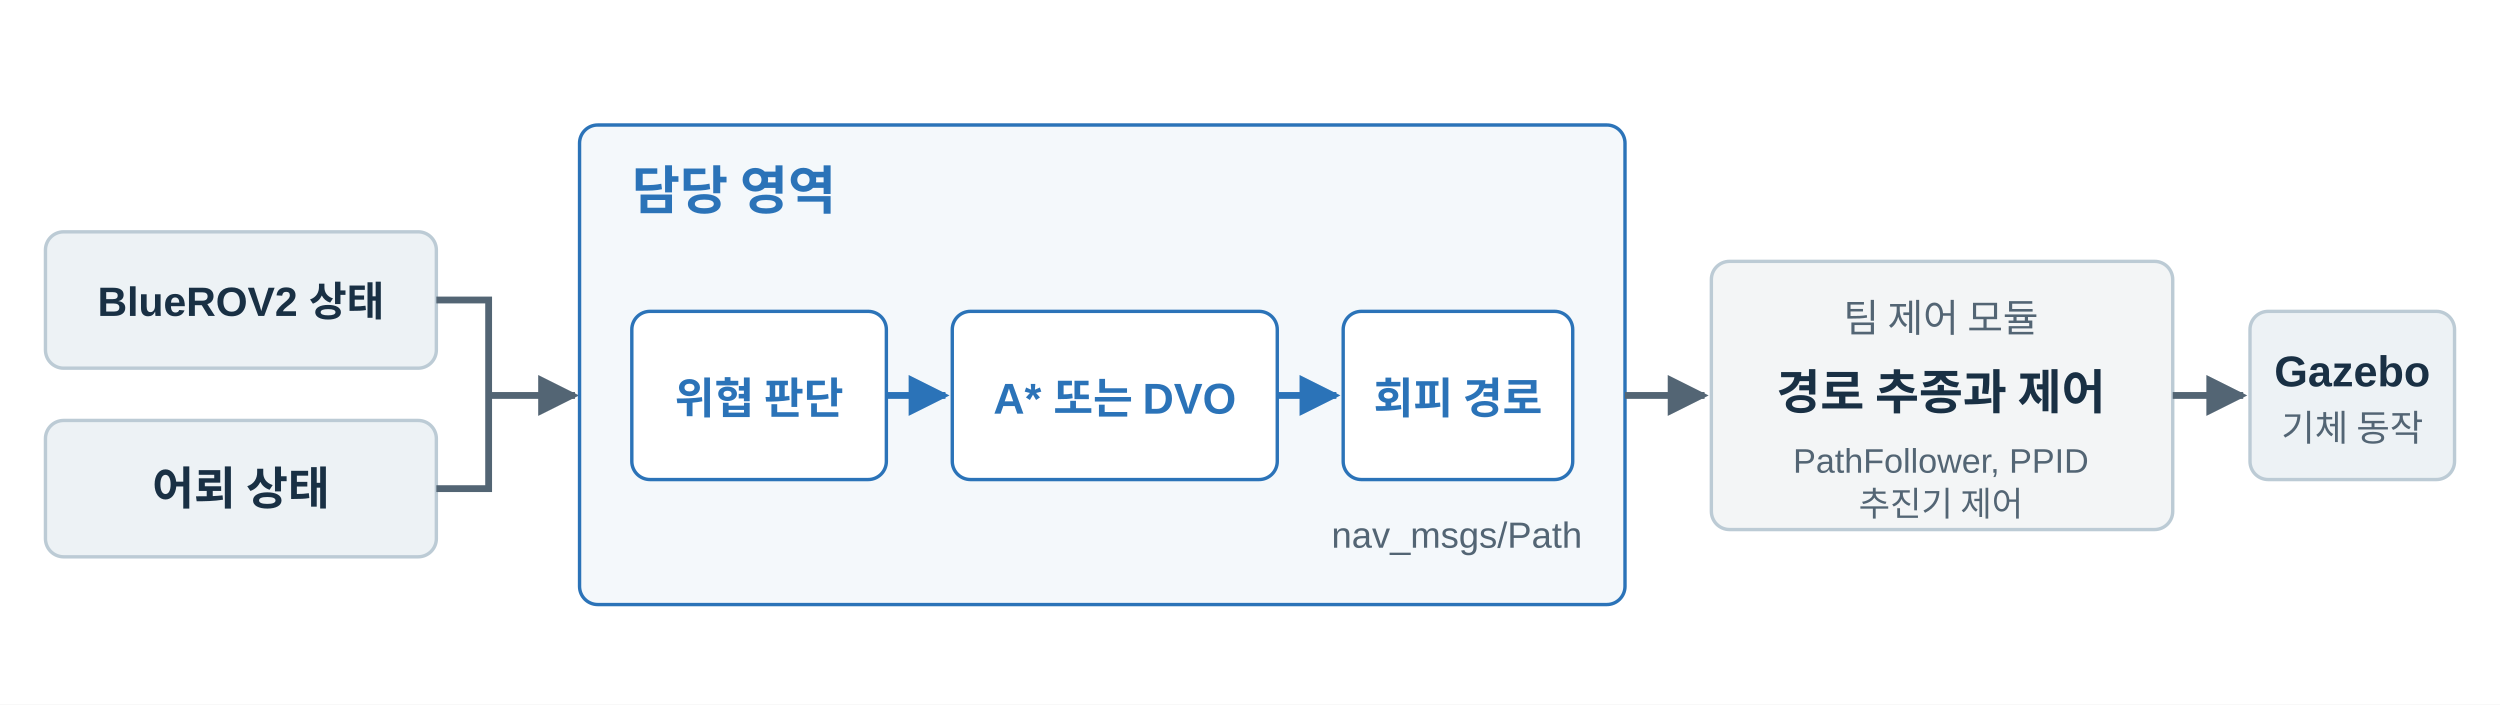
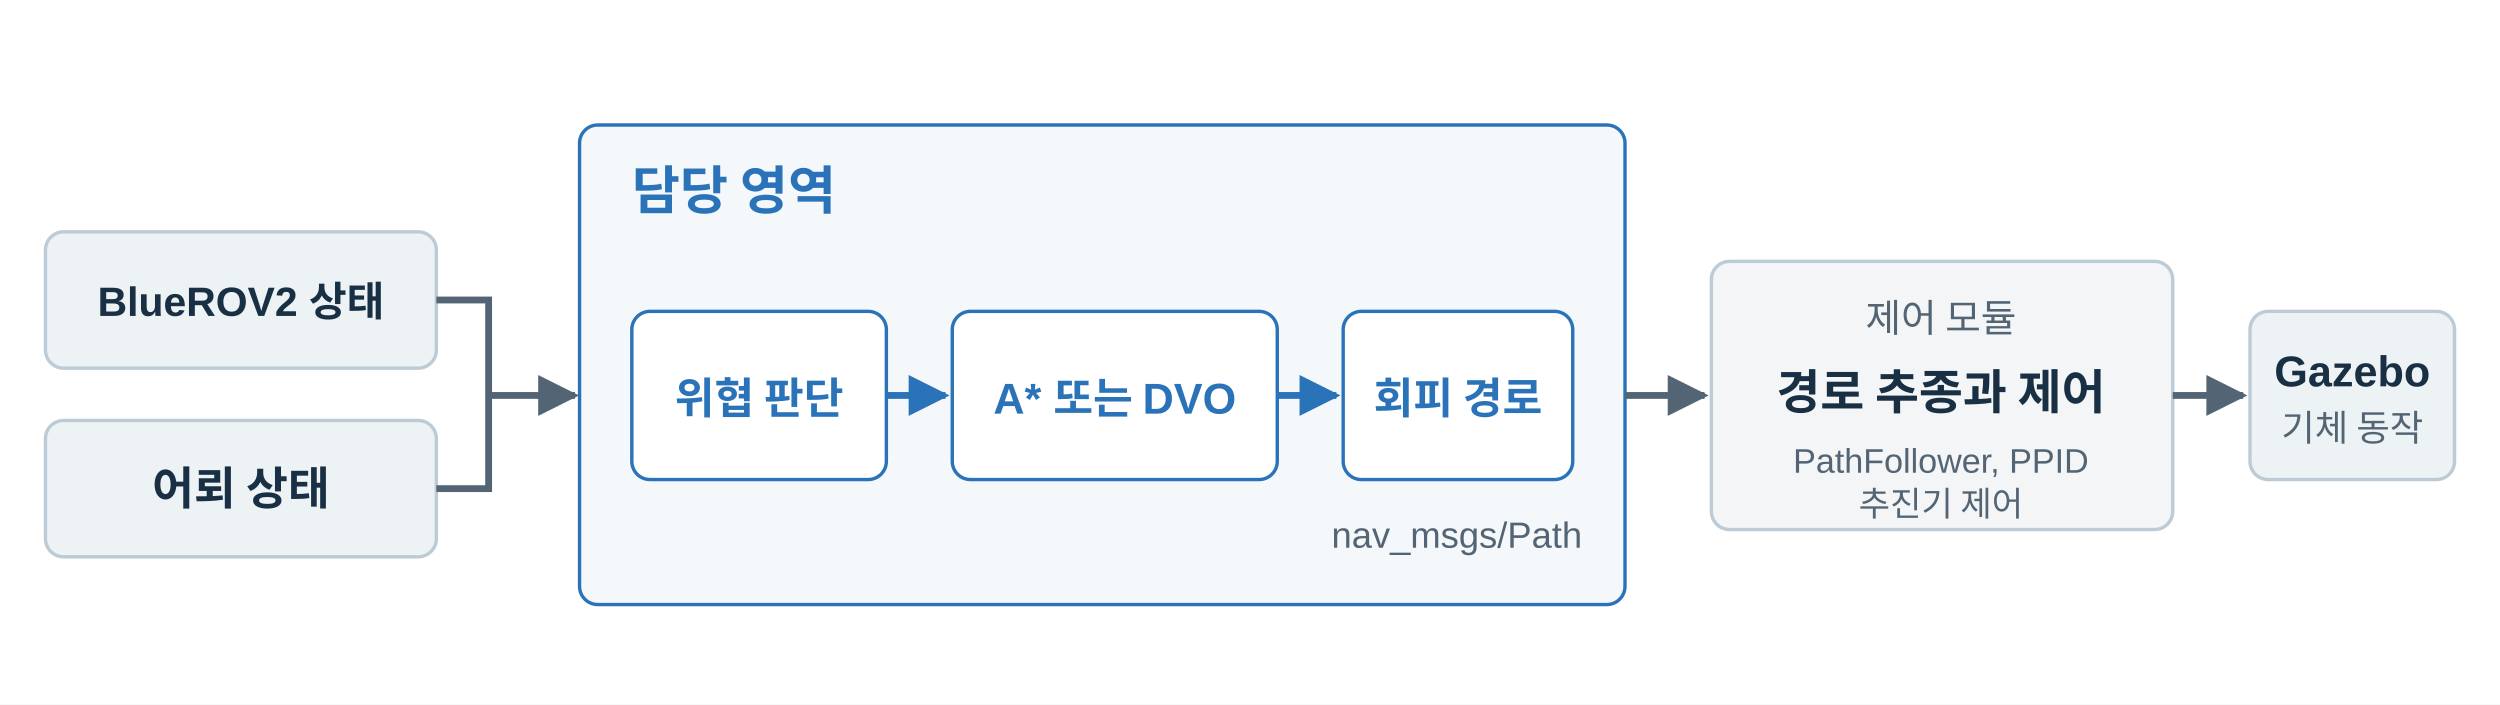
<svg xmlns="http://www.w3.org/2000/svg" viewBox="0 0 1100 310" role="img" aria-labelledby="title desc">
  <defs>
    <marker id="arrow" viewBox="0 0 10 10" refX="9" refY="5" markerWidth="6" markerHeight="6" orient="auto-start-reverse">
      <path d="M0 0L10 5L0 10" fill="context-stroke" />
    </marker>
  </defs>
  <rect width="1100" height="310" fill="white" />
  <g font-family="Pretendard, Noto Sans KR, Arial, sans-serif" fill="#193044">
    <rect x="20" y="102" width="172" height="60" rx="8" fill="#edf2f5" stroke="#bccbd5" stroke-width="1.5" stroke-dasharray="" />
    <rect x="20" y="185" width="172" height="60" rx="8" fill="#edf2f5" stroke="#bccbd5" stroke-width="1.5" stroke-dasharray="" />
    <text x="106" y="139" font-size="18" fill="#193044" font-weight="700" text-anchor="middle">BlueROV2 상태</text>
    <text x="106" y="222" font-size="20" fill="#193044" font-weight="700" text-anchor="middle">어뢰 상태</text>
    <path d="M192 132H215V174M192 215H215V174H253" fill="none" stroke="#536574" stroke-width="3" stroke-dasharray="" marker-end="url(#arrow)" />
    <rect x="255" y="55" width="460" height="211" rx="8" fill="#f4f8fb" stroke="#2b73b8" stroke-width="1.5" stroke-dasharray="" />
    <text x="278" y="92" font-size="23" fill="#2b73b8" font-weight="700" text-anchor="start">담당 영역</text>
    <rect x="278" y="137" width="112" height="74" rx="8" fill="#fff" stroke="#2b73b8" stroke-width="1.5" stroke-dasharray="" />
    <text x="334.0" y="182" font-size="19" fill="#2b73b8" font-weight="700" text-anchor="middle">위협 판단</text>
    <rect x="419" y="137" width="143" height="74" rx="8" fill="#fff" stroke="#2b73b8" stroke-width="1.5" stroke-dasharray="" />
    <text x="490.5" y="182" font-size="19" fill="#2b73b8" font-weight="700" text-anchor="middle">A* 또는 DVO</text>
    <rect x="591" y="137" width="101" height="74" rx="8" fill="#fff" stroke="#2b73b8" stroke-width="1.5" stroke-dasharray="" />
    <text x="641.5" y="182" font-size="19" fill="#2b73b8" font-weight="700" text-anchor="middle">회피 경로</text>
    <path d="M390 174H416" fill="none" stroke="#2b73b8" stroke-width="3" stroke-dasharray="" marker-end="url(#arrow)" />
    <path d="M562 174H588" fill="none" stroke="#2b73b8" stroke-width="3" stroke-dasharray="" marker-end="url(#arrow)" />
    <text x="641" y="241" font-size="16" fill="#536574" font-weight="400" text-anchor="middle">nav_msgs/Path</text>
    <path d="M715 174H750" fill="none" stroke="#536574" stroke-width="3" stroke-dasharray="" marker-end="url(#arrow)" />
    <rect x="753" y="115" width="203" height="118" rx="8" fill="#f3f5f6" stroke="#bccbd5" stroke-width="1.5" stroke-dasharray="" />
-     <text x="854" y="146" font-size="17" fill="#536574" font-weight="400" text-anchor="middle">팀 제어 모듈</text>
+     <text x="854" y="146" font-size="17" fill="#536574" font-weight="400" text-anchor="middle">제어 모듈</text>
    <text x="854" y="180" font-size="21" fill="#193044" font-weight="700" text-anchor="middle">경로 추종과 제어</text>
    <text x="854" y="208" font-size="15" fill="#536574" font-weight="400" text-anchor="middle">PathFollower, PPID</text>
    <text x="854" y="227" font-size="15" fill="#536574" font-weight="400" text-anchor="middle">추진기 제어</text>
    <path d="M956 174H987" fill="none" stroke="#536574" stroke-width="3" stroke-dasharray="" marker-end="url(#arrow)" />
    <rect x="990" y="137" width="90" height="74" rx="8" fill="#edf2f5" stroke="#bccbd5" stroke-width="1.5" stroke-dasharray="" />
    <text x="1035" y="170" font-size="19" fill="#193044" font-weight="700" text-anchor="middle">Gazebo</text>
    <text x="1035" y="194" font-size="16" fill="#536574" font-weight="400" text-anchor="middle">기체 동작</text>
  </g>
</svg>
